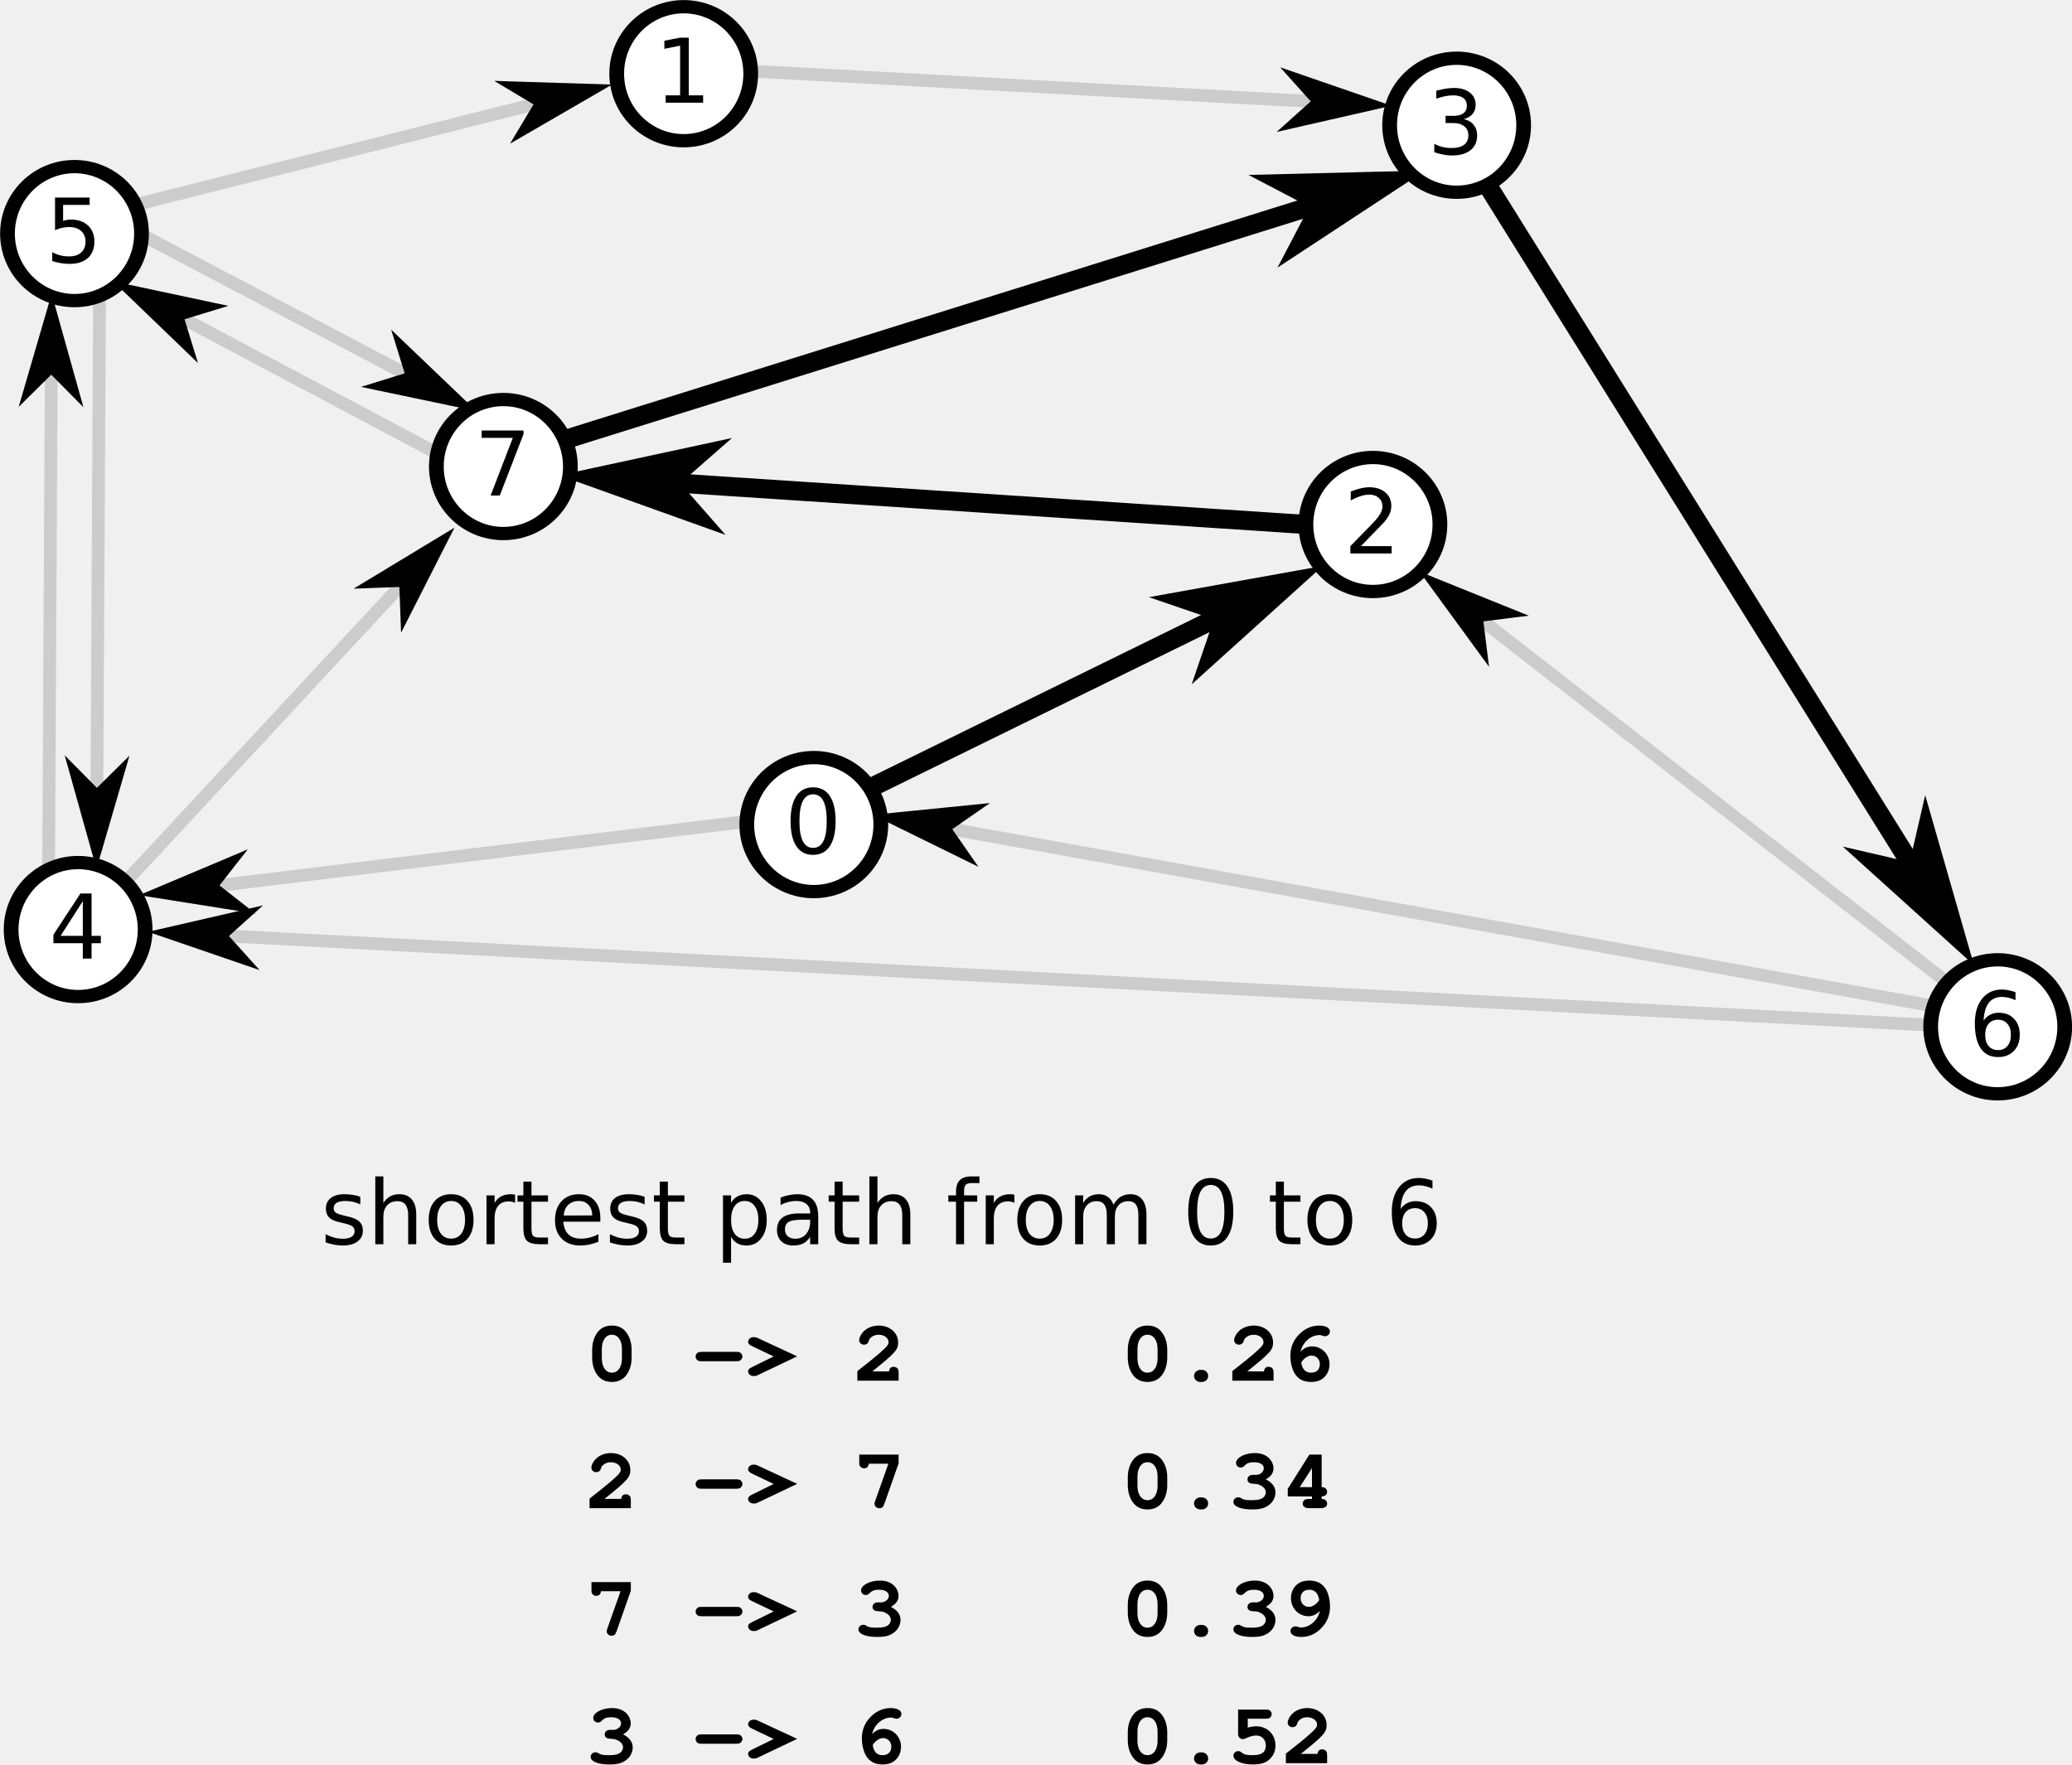
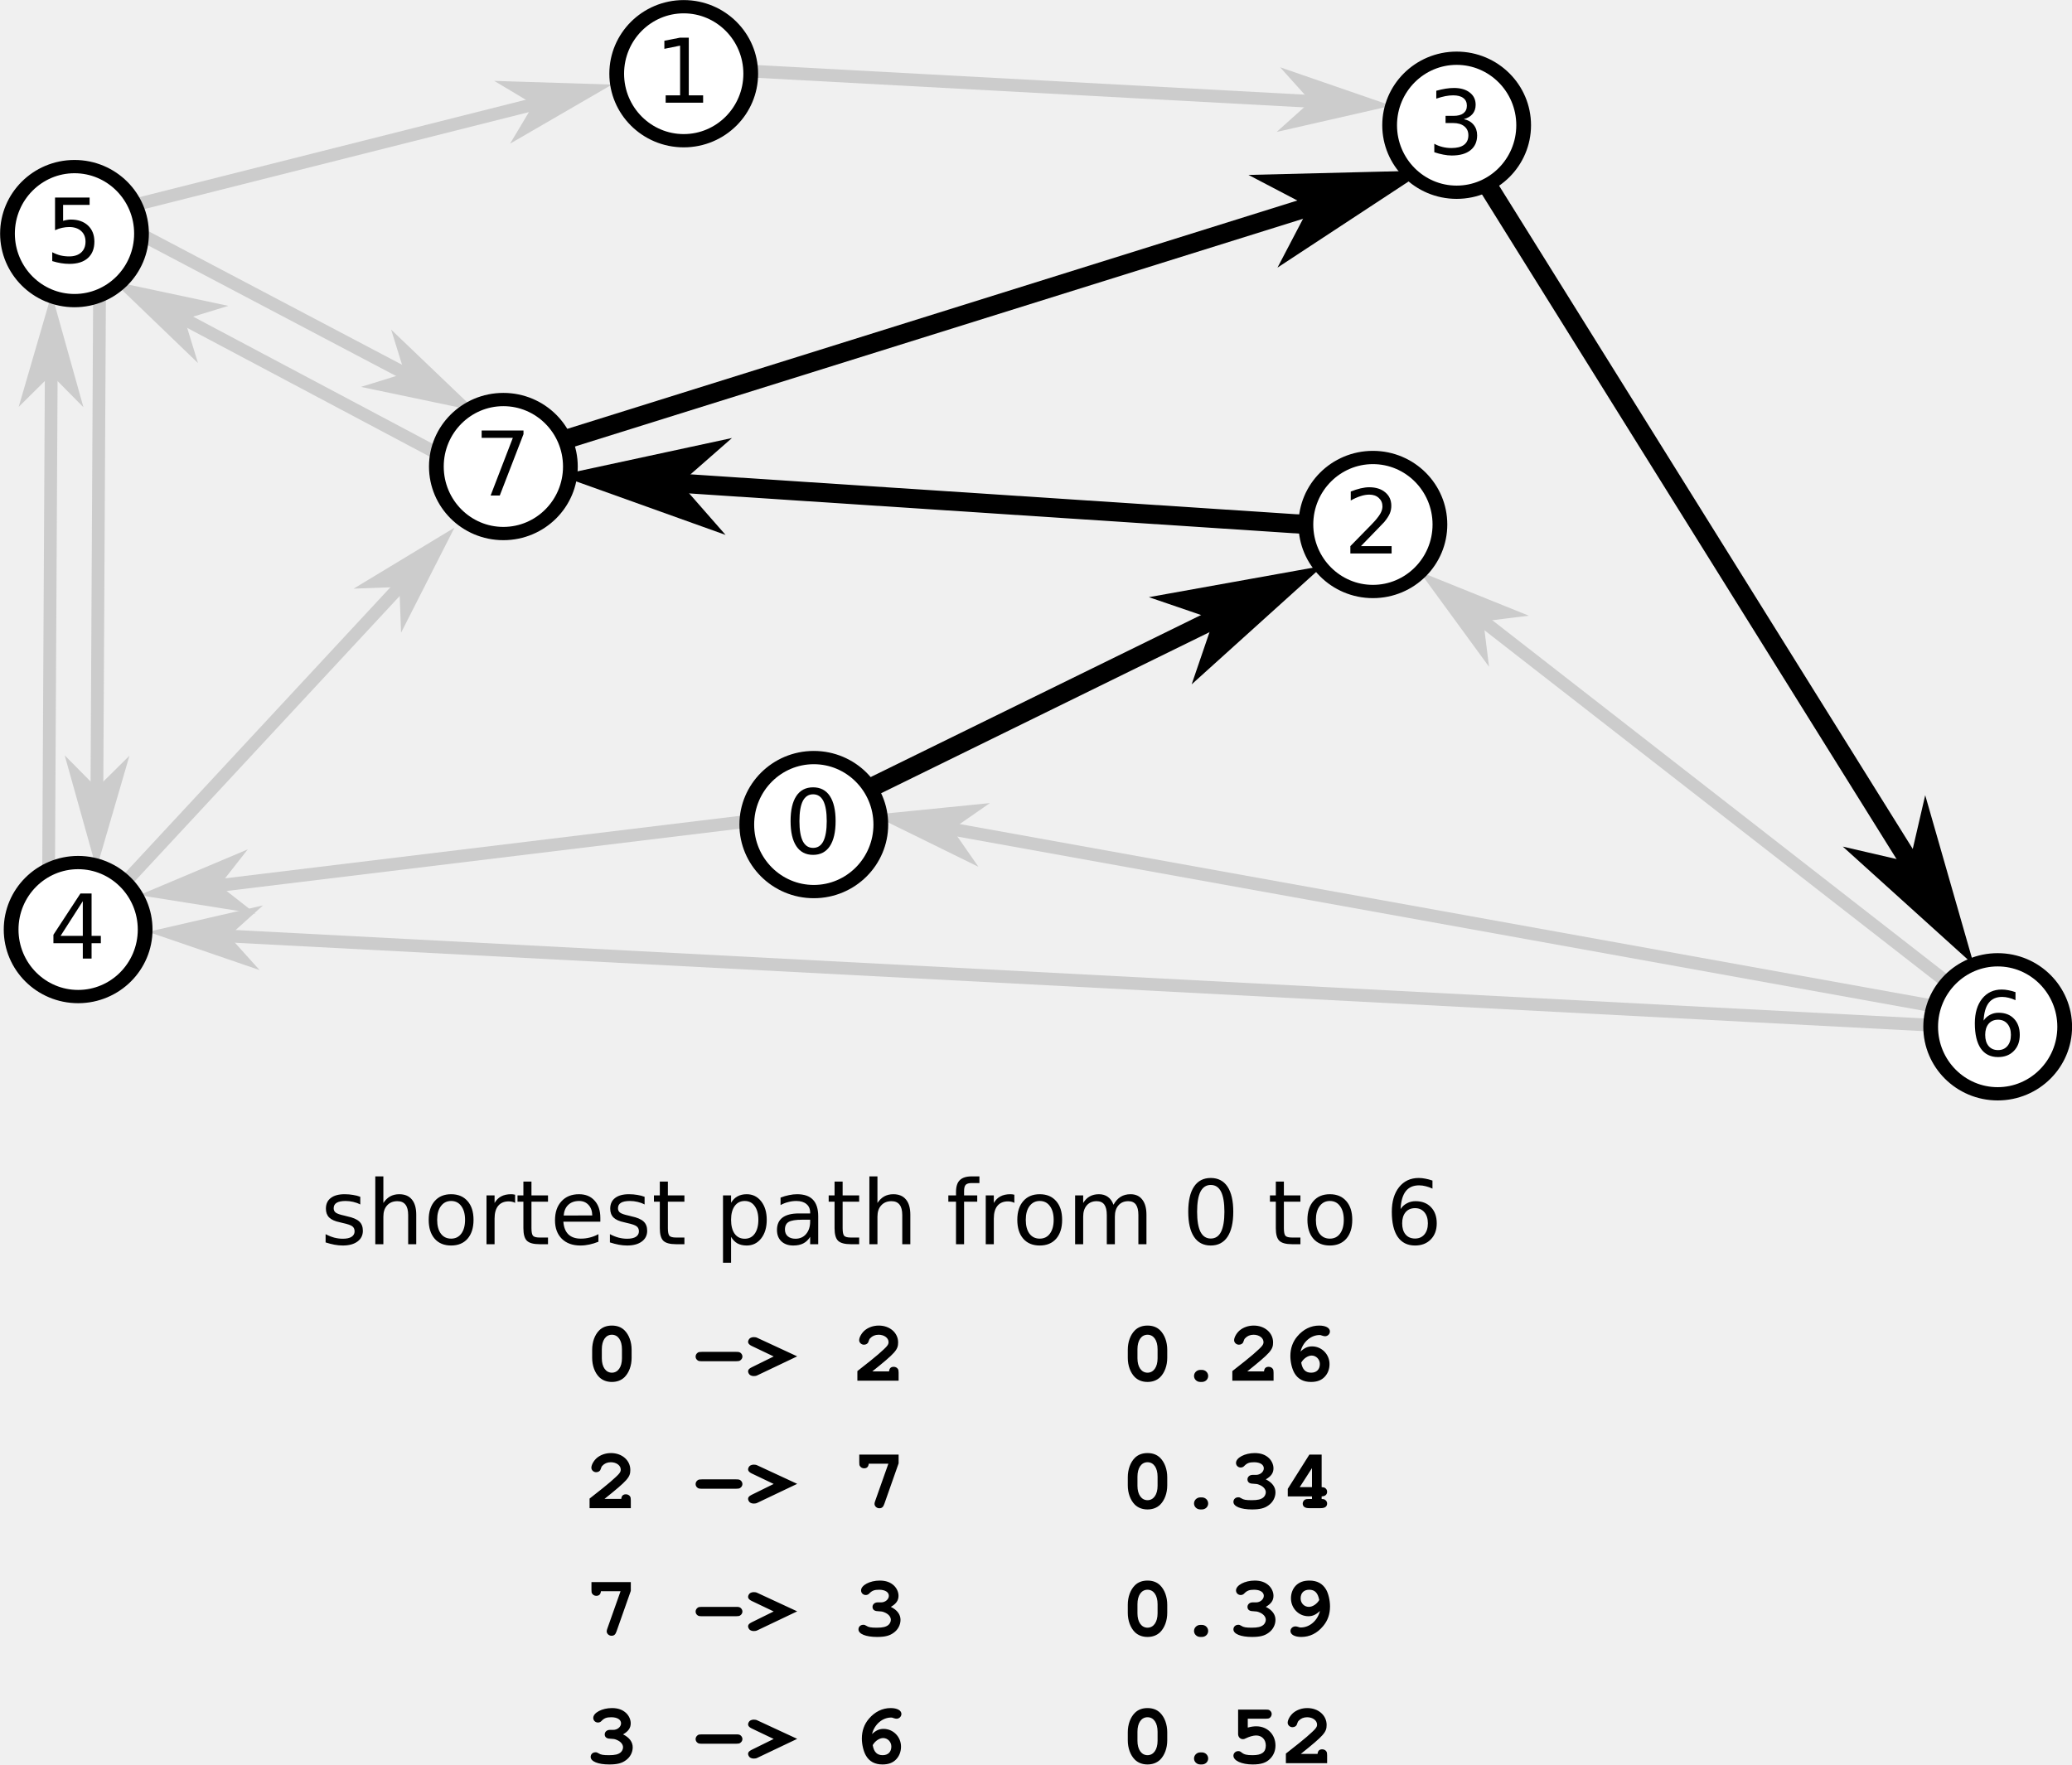
<svg xmlns="http://www.w3.org/2000/svg" width="324.955" height="276.797" id="svg3199" version="1.1">
  <defs id="defs3201">
+     <marker style="overflow:visible;" id="marker4595" refX="0.0" refY="0.0" orient="auto">
+       <path transform="scale(0.4) rotate(180) translate(10,0)" style="fill-rule:evenodd;stroke:#cccccc;stroke-width:1pt;stroke-opacity:1;fill:#cccccc;fill-opacity:1" d="M 0.0,0.0 L 5.0,-5.0 L -12.5,0.0 L 5.0,5.0 L 0.0,0.0 z " id="path4597" />
+     </marker>
+     <marker style="overflow:visible;" id="marker4591" refX="0.0" refY="0.0" orient="auto">
+       <path transform="scale(0.4) rotate(180) translate(10,0)" style="fill-rule:evenodd;stroke:#cccccc;stroke-width:1pt;stroke-opacity:1;fill:#cccccc;fill-opacity:1" d="M 0.0,0.0 L 5.0,-5.0 L -12.5,0.0 L 5.0,5.0 L 0.0,0.0 z " id="path4593" />
+     </marker>
+     <marker style="overflow:visible;" id="marker4587" refX="0.0" refY="0.0" orient="auto">
+       <path transform="scale(0.4) rotate(180) translate(10,0)" style="fill-rule:evenodd;stroke:#cccccc;stroke-width:1pt;stroke-opacity:1;fill:#cccccc;fill-opacity:1" d="M 0.0,0.0 L 5.0,-5.0 L -12.5,0.0 L 5.0,5.0 L 0.0,0.0 z " id="path4589" />
+     </marker>
+     <marker style="overflow:visible;" id="marker4583" refX="0.0" refY="0.0" orient="auto">
+       <path transform="scale(0.4) rotate(180) translate(10,0)" style="fill-rule:evenodd;stroke:#cccccc;stroke-width:1pt;stroke-opacity:1;fill:#cccccc;fill-opacity:1" d="M 0.0,0.0 L 5.0,-5.0 L -12.5,0.0 L 5.0,5.0 L 0.0,0.0 z " id="path4585" />
+     </marker>
+     <marker style="overflow:visible;" id="marker4579" refX="0.0" refY="0.0" orient="auto">
+       <path transform="scale(0.4) rotate(180) translate(10,0)" style="fill-rule:evenodd;stroke:#cccccc;stroke-width:1pt;stroke-opacity:1;fill:#cccccc;fill-opacity:1" d="M 0.0,0.0 L 5.0,-5.0 L -12.5,0.0 L 5.0,5.0 L 0.0,0.0 z " id="path4581" />
+     </marker>
+     <marker orient="auto" refY="0.0" refX="0.0" id="marker4575" style="overflow:visible;">
+       <path id="path4577" d="M 0.0,0.0 L 5.0,-5.0 L -12.5,0.0 L 5.0,5.0 L 0.0,0.0 z " style="fill-rule:evenodd;stroke:#cccccc;stroke-width:1pt;stroke-opacity:1;fill:#cccccc;fill-opacity:1" transform="scale(0.4) rotate(180) translate(10,0)" />
+     </marker>
+     <marker style="overflow:visible;" id="marker4571" refX="0.0" refY="0.0" orient="auto">
+       <path transform="scale(0.4) rotate(180) translate(10,0)" style="fill-rule:evenodd;stroke:#cccccc;stroke-width:1pt;stroke-opacity:1;fill:#cccccc;fill-opacity:1" d="M 0.0,0.0 L 5.0,-5.0 L -12.5,0.0 L 5.0,5.0 L 0.0,0.0 z " id="path4573" />
+     </marker>
+     <marker style="overflow:visible;" id="marker4567" refX="0.0" refY="0.0" orient="auto">
+       <path transform="scale(0.4) rotate(180) translate(10,0)" style="fill-rule:evenodd;stroke:#cccccc;stroke-width:1pt;stroke-opacity:1;fill:#cccccc;fill-opacity:1" d="M 0.0,0.0 L 5.0,-5.0 L -12.5,0.0 L 5.0,5.0 L 0.0,0.0 z " id="path4569" />
+     </marker>
+     <marker style="overflow:visible;" id="marker4563" refX="0.0" refY="0.0" orient="auto">
+       <path transform="scale(0.4) rotate(180) translate(10,0)" style="fill-rule:evenodd;stroke:#cccccc;stroke-width:1pt;stroke-opacity:1;fill:#cccccc;fill-opacity:1" d="M 0.0,0.0 L 5.0,-5.0 L -12.5,0.0 L 5.0,5.0 L 0.0,0.0 z " id="path4565" />
+     </marker>
+     <marker orient="auto" refY="0.0" refX="0.0" id="marker4559" style="overflow:visible;">
+       <path id="path4561" d="M 0.0,0.0 L 5.0,-5.0 L -12.5,0.0 L 5.0,5.0 L 0.0,0.0 z " style="fill-rule:evenodd;stroke:#cccccc;stroke-width:1pt;stroke-opacity:1;fill:#cccccc;fill-opacity:1" transform="scale(0.4) rotate(180) translate(10,0)" />
+     </marker>
+     <marker orient="auto" refY="0.0" refX="0.0" id="marker4556" style="overflow:visible;">
+       <path id="path4309" d="M 0.0,0.0 L 5.0,-5.0 L -12.5,0.0 L 5.0,5.0 L 0.0,0.0 z " style="fill-rule:evenodd;stroke:#cccccc;stroke-width:1pt;stroke-opacity:1;fill:#cccccc;fill-opacity:1" transform="scale(0.4) rotate(180) translate(10,0)" />
+     </marker>
    <marker orient="auto" refY="0" refX="0" id="Arrow1Mstart" style="overflow:visible">
      <path id="path5684" d="M 0,0 5,-5 -12.5,0 5,5 0,0 z" style="fill-rule:evenodd;stroke:#000000;stroke-width:1pt" transform="matrix(0.4,0,0,0.4,4,0)" />
    </marker>
    <marker orient="auto" refY="0" refX="0" id="Arrow1Mend" style="overflow:visible">
      <path id="path5890" d="M 0,0 5,-5 -12.5,0 5,5 0,0 z" style="fill-rule:evenodd;stroke:#000000;stroke-width:1pt" transform="matrix(-0.4,0,0,-0.4,-4,0)" />
    </marker>
    <marker orient="auto" refY="0" refX="0" id="marker3147" style="overflow:visible">
      <path id="path3149" d="M 0,0 5,-5 -12.5,0 5,5 0,0 z" style="fill-rule:evenodd;stroke:#000000;stroke-width:1pt" transform="matrix(-0.4,0,0,-0.4,-4,0)" />
    </marker>
  </defs>
  <g id="layer1" transform="translate(-197.1225,-114.5605)">
-     <path style="fill:none;stroke:#cccccc;stroke-width:2;stroke-linecap:butt;stroke-linejoin:miter;stroke-opacity:1;marker-end:url(#marker3147);stroke-miterlimit:4;stroke-dasharray:none" d="M 78.287,76.282 21.213,45.977" id="path8792" transform="translate(197.1225,114.5605)" />
-     <path style="fill:none;stroke:#cccccc;stroke-width:2;stroke-linecap:butt;stroke-linejoin:miter;stroke-opacity:1;marker-end:url(#marker3147);stroke-miterlimit:4;stroke-dasharray:none" d="m 14.647,32.845 56.569,29.799" id="path8980" transform="translate(197.1225,114.5605)" />
-     <path style="fill:none;stroke:#cccccc;stroke-width:2;stroke-linecap:butt;stroke-linejoin:miter;stroke-opacity:1;marker-end:url(#marker3147);stroke-miterlimit:4;stroke-dasharray:none" d="M 7.576,145.477 8.081,50.018" id="path7890" transform="translate(197.1225,114.5605)" />
-     <path style="fill:none;stroke:#cccccc;stroke-width:2;stroke-linecap:butt;stroke-linejoin:miter;stroke-opacity:1;stroke-miterlimit:4;stroke-dasharray:none;marker-end:url(#marker3147)" d="M 15.657,37.391 15.152,132.345" id="path8604" transform="translate(197.1225,114.5605)" />
-     <path style="fill:none;stroke:#cccccc;stroke-width:2;stroke-linecap:butt;stroke-linejoin:miter;stroke-miterlimit:4;stroke-opacity:1;stroke-dasharray:none;marker-end:url(#marker3147)" d="m 210,260.219 55.714,-60" id="path6498" />
-     <path style="fill:none;stroke:#cccccc;stroke-width:2;stroke-linecap:butt;stroke-linejoin:miter;stroke-miterlimit:4;stroke-opacity:1;stroke-dasharray:none;marker-end:url(#marker3147)" d="m 510.714,275.934 -286.429,-15" id="path5302" />
-     <path style="fill:none;stroke:#cccccc;stroke-width:2;stroke-linecap:butt;stroke-linejoin:miter;stroke-miterlimit:4;stroke-opacity:1;stroke-dasharray:none;marker-end:url(#marker3147)" d="m 322.857,242.362 -100,12.143" id="path6122" />
-     <path style="fill:none;stroke:#cccccc;stroke-width:2;stroke-linecap:butt;stroke-linejoin:miter;stroke-miterlimit:4;stroke-opacity:1;stroke-dasharray:none;marker-end:url(#marker3147)" d="M 512.143,274.505 337.857,243.076" id="path6310" />
-     <path style="fill:none;stroke:#cccccc;stroke-width:2;stroke-linecap:butt;stroke-linejoin:miter;stroke-miterlimit:4;stroke-opacity:1;stroke-dasharray:none;marker-end:url(#marker3147)" d="M 510,274.505 422.857,206.648" id="path7060" />
+     <path style="fill:none;stroke:#cccccc;stroke-width:2;stroke-linecap:butt;stroke-linejoin:miter;stroke-opacity:1;stroke-miterlimit:4;stroke-dasharray:none;marker-end:url(#marker4575)" d="M 78.287,76.282 21.213,45.977" id="path8792" transform="translate(197.1225,114.5605)" />
+     <path style="fill:none;stroke:#cccccc;stroke-width:2;stroke-linecap:butt;stroke-linejoin:miter;stroke-opacity:1;stroke-miterlimit:4;stroke-dasharray:none;marker-end:url(#marker4595)" d="m 14.647,32.845 56.569,29.799" id="path8980" transform="translate(197.1225,114.5605)" />
+     <path style="fill:none;stroke:#cccccc;stroke-width:2;stroke-linecap:butt;stroke-linejoin:miter;stroke-opacity:1;stroke-miterlimit:4;stroke-dasharray:none;marker-end:url(#marker4579)" d="M 7.576,145.477 8.081,50.018" id="path7890" transform="translate(197.1225,114.5605)" />
+     <path style="fill:none;stroke:#cccccc;stroke-width:2;stroke-linecap:butt;stroke-linejoin:miter;stroke-opacity:1;stroke-miterlimit:4;stroke-dasharray:none;marker-end:url(#marker4583)" d="M 15.657,37.391 15.152,132.345" id="path8604" transform="translate(197.1225,114.5605)" />
+     <path style="fill:none;stroke:#cccccc;stroke-width:2;stroke-linecap:butt;stroke-linejoin:miter;stroke-miterlimit:4;stroke-opacity:1;stroke-dasharray:none;marker-end:url(#marker4587)" d="m 210,260.219 55.714,-60" id="path6498" />
+     <path style="fill:none;stroke:#cccccc;stroke-width:2;stroke-linecap:butt;stroke-linejoin:miter;stroke-miterlimit:4;stroke-opacity:1;stroke-dasharray:none;marker-end:url(#marker4571)" d="m 510.714,275.934 -286.429,-15" id="path5302" />
+     <path style="fill:none;stroke:#cccccc;stroke-width:2;stroke-linecap:butt;stroke-linejoin:miter;stroke-miterlimit:4;stroke-opacity:1;stroke-dasharray:none;marker-end:url(#marker4591)" d="m 322.857,242.362 -100,12.143" id="path6122" />
+     <path style="fill:none;stroke:#cccccc;stroke-width:2;stroke-linecap:butt;stroke-linejoin:miter;stroke-miterlimit:4;stroke-opacity:1;stroke-dasharray:none;marker-end:url(#marker4559)" d="M 512.143,274.505 337.857,243.076" id="path6310" />
+     <path style="fill:none;stroke:#cccccc;stroke-width:2;stroke-linecap:butt;stroke-linejoin:miter;stroke-miterlimit:4;stroke-opacity:1;stroke-dasharray:none;marker-end:url(#marker4563)" d="M 510,274.505 422.857,206.648" id="path7060" />
    <path style="fill:none;stroke:#000000;stroke-width:3;stroke-linecap:butt;stroke-linejoin:miter;stroke-miterlimit:4;stroke-opacity:1;stroke-dasharray:none;marker-end:url(#marker3147)" d="m 323.571,243.076 75.714,-37.143" id="path7248" />
    <path style="fill:none;stroke:#000000;stroke-width:3;stroke-linecap:butt;stroke-linejoin:miter;stroke-miterlimit:4;stroke-opacity:1;stroke-dasharray:none;marker-end:url(#marker3147)" d="M 410,197.362 290.714,189.505" id="path7436" />
    <path style="fill:none;stroke:#000000;stroke-width:3;stroke-linecap:butt;stroke-linejoin:miter;stroke-miterlimit:4;stroke-opacity:1;stroke-dasharray:none;marker-end:url(#marker3147)" d="M 275.714,186.648 415,143.076" id="path7624" />
-     <path style="fill:#cccccc;stroke:#cccccc;stroke-width:2;stroke-linecap:butt;stroke-linejoin:miter;stroke-miterlimit:4;stroke-opacity:1;stroke-dasharray:none;marker-end:url(#marker3147)" d="m 207.143,149.505 82.143,-20.714" id="path3394" />
-     <path style="fill:none;stroke:#cccccc;stroke-width:2;stroke-linecap:butt;stroke-linejoin:miter;stroke-miterlimit:4;stroke-opacity:1;stroke-dasharray:none;marker-end:url(#marker3147)" d="m 305.714,125.219 105.714,5.714" id="path4930" />
+     <path style="fill:#cccccc;stroke:#cccccc;stroke-width:2;stroke-linecap:butt;stroke-linejoin:miter;stroke-miterlimit:4;stroke-opacity:1;stroke-dasharray:none;marker-end:url(#marker4556)" d="m 207.143,149.505 82.143,-20.714" id="path3394" />
+     <path style="fill:none;stroke:#cccccc;stroke-width:2;stroke-linecap:butt;stroke-linejoin:miter;stroke-miterlimit:4;stroke-opacity:1;stroke-dasharray:none;marker-end:url(#marker4567)" d="m 305.714,125.219 105.714,5.714" id="path4930" />
    <path style="fill:none;stroke:#000000;stroke-width:3;stroke-linecap:butt;stroke-linejoin:miter;stroke-miterlimit:4;stroke-opacity:1;stroke-dasharray:none;marker-end:url(#marker3147)" d="m 424.286,133.791 79.286,127.143" id="path5116" />
-     <path style="fill:#ffffff;fill-opacity:1;fill-rule:nonzero;stroke:#000000;stroke-width:2;stroke-linecap:square;stroke-linejoin:miter;stroke-miterlimit:4;stroke-opacity:1;stroke-dasharray:none" id="path2985" d="m 200.01,51.301 c 0,5.579 -4.07,10.102 -9.091,10.102 -5.021,0 -9.091,-4.523 -9.091,-10.102 0,-5.579 4.07,-10.102 9.091,-10.102 5.021,0 9.091,4.523 9.091,10.102 z" transform="matrix(1.15603,0,0,1.040427,104.045,190.5301)" />
+     <path style="fill:#ffffff;fill-opacity:1;fill-rule:nonzero;stroke:#000000;stroke-width:2;stroke-linecap:square;stroke-linejoin:miter;stroke-miterlimit:4;stroke-opacity:1;stroke-dasharray:none" id="path2985" d="m 200.01,51.301 a 9.091,10.102 0 0 1 -9.091,10.102 9.091,10.102 0 0 1 -9.091,-10.102 9.091,10.102 0 0 1 9.091,-10.102 9.091,10.102 0 0 1 9.091,10.102 z" transform="matrix(1.15603,0,0,1.040427,104.045,190.5301)" />
    <text xml:space="preserve" style="font-size:14px;font-style:normal;font-variant:normal;font-weight:normal;font-stretch:normal;line-height:125%;letter-spacing:0px;word-spacing:0px;fill:#000000;fill-opacity:1;stroke:none;font-family:DejaVu Sans;-inkscape-font-specification:DejaVu Sans" x="320.187" y="248.451" id="text2987">
      <tspan id="tspan2989" x="320.187" y="248.451">0</tspan>
    </text>
-     <path style="fill:#ffffff;fill-opacity:1;fill-rule:nonzero;stroke:#000000;stroke-width:2;stroke-linecap:square;stroke-linejoin:miter;stroke-miterlimit:4;stroke-opacity:1;stroke-dasharray:none" id="path2985-1" d="m 200.01,51.301 c 0,5.579 -4.07,10.102 -9.091,10.102 -5.021,0 -9.091,-4.523 -9.091,-10.102 0,-5.579 4.07,-10.102 9.091,-10.102 5.021,0 9.091,4.523 9.091,10.102 z" transform="matrix(1.15603,0,0,1.040427,-11.90212,97.8289)" />
+     <path style="fill:#ffffff;fill-opacity:1;fill-rule:nonzero;stroke:#000000;stroke-width:2;stroke-linecap:square;stroke-linejoin:miter;stroke-miterlimit:4;stroke-opacity:1;stroke-dasharray:none" id="path2985-1" d="m 200.01,51.301 a 9.091,10.102 0 0 1 -9.091,10.102 9.091,10.102 0 0 1 -9.091,-10.102 9.091,10.102 0 0 1 9.091,-10.102 9.091,10.102 0 0 1 9.091,10.102 z" transform="matrix(1.15603,0,0,1.040427,-11.90212,97.8289)" />
    <text xml:space="preserve" style="font-size:14px;font-style:normal;font-variant:normal;font-weight:normal;font-stretch:normal;line-height:125%;letter-spacing:0px;word-spacing:0px;fill:#000000;fill-opacity:1;stroke:none;font-family:DejaVu Sans;-inkscape-font-specification:DejaVu Sans" x="204.24" y="155.75" id="text2987-0">
      <tspan id="tspan2989-7" x="204.24" y="155.75">5</tspan>
    </text>
-     <path style="fill:#ffffff;fill-opacity:1;fill-rule:nonzero;stroke:#000000;stroke-width:2;stroke-linecap:square;stroke-linejoin:miter;stroke-miterlimit:4;stroke-opacity:1;stroke-dasharray:none" id="path2985-9" d="m 200.01,51.301 c 0,5.579 -4.07,10.102 -9.091,10.102 -5.021,0 -9.091,-4.523 -9.091,-10.102 0,-5.579 4.07,-10.102 9.091,-10.102 5.021,0 9.091,4.523 9.091,10.102 z" transform="matrix(1.15603,0,0,1.040427,-11.33106,206.9985)" />
+     <path style="fill:#ffffff;fill-opacity:1;fill-rule:nonzero;stroke:#000000;stroke-width:2;stroke-linecap:square;stroke-linejoin:miter;stroke-miterlimit:4;stroke-opacity:1;stroke-dasharray:none" id="path2985-9" d="m 200.01,51.301 a 9.091,10.102 0 0 1 -9.091,10.102 9.091,10.102 0 0 1 -9.091,-10.102 9.091,10.102 0 0 1 9.091,-10.102 9.091,10.102 0 0 1 9.091,10.102 z" transform="matrix(1.15603,0,0,1.040427,-11.33106,206.9985)" />
    <text xml:space="preserve" style="font-size:14px;font-style:normal;font-variant:normal;font-weight:normal;font-stretch:normal;line-height:125%;letter-spacing:0px;word-spacing:0px;fill:#000000;fill-opacity:1;stroke:none;font-family:DejaVu Sans;-inkscape-font-specification:DejaVu Sans" x="204.811" y="264.919" id="text2987-7">
      <tspan id="tspan2989-4" x="204.811" y="264.919">4</tspan>
    </text>
-     <path style="fill:#ffffff;fill-opacity:1;fill-rule:nonzero;stroke:#000000;stroke-width:2;stroke-linecap:square;stroke-linejoin:miter;stroke-miterlimit:4;stroke-opacity:1;stroke-dasharray:none" id="path2985-3" d="m 200.01,51.301 c 0,5.579 -4.07,10.102 -9.091,10.102 -5.021,0 -9.091,-4.523 -9.091,-10.102 0,-5.579 4.07,-10.102 9.091,-10.102 5.021,0 9.091,4.523 9.091,10.102 z" transform="matrix(1.15603,0,0,1.040427,83.64395,72.7484)" />
+     <path style="fill:#ffffff;fill-opacity:1;fill-rule:nonzero;stroke:#000000;stroke-width:2;stroke-linecap:square;stroke-linejoin:miter;stroke-miterlimit:4;stroke-opacity:1;stroke-dasharray:none" id="path2985-3" d="m 200.01,51.301 a 9.091,10.102 0 0 1 -9.091,10.102 9.091,10.102 0 0 1 -9.091,-10.102 9.091,10.102 0 0 1 9.091,-10.102 9.091,10.102 0 0 1 9.091,10.102 z" transform="matrix(1.15603,0,0,1.040427,83.64395,72.7484)" />
    <text xml:space="preserve" style="font-size:14px;font-style:normal;font-variant:normal;font-weight:normal;font-stretch:normal;line-height:125%;letter-spacing:0px;word-spacing:0px;fill:#000000;fill-opacity:1;stroke:none;font-family:DejaVu Sans;-inkscape-font-specification:DejaVu Sans" x="299.786" y="130.669" id="text2987-9">
      <tspan id="tspan2989-6" x="299.786" y="130.669">1</tspan>
    </text>
-     <path style="fill:#ffffff;fill-opacity:1;fill-rule:nonzero;stroke:#000000;stroke-width:2;stroke-linecap:square;stroke-linejoin:miter;stroke-miterlimit:4;stroke-opacity:1;stroke-dasharray:none" id="path2985-8" d="m 200.01,51.301 c 0,5.579 -4.07,10.102 -9.091,10.102 -5.021,0 -9.091,-4.523 -9.091,-10.102 0,-5.579 4.07,-10.102 9.091,-10.102 5.021,0 9.091,4.523 9.091,10.102 z" transform="matrix(1.15603,0,0,1.040427,55.35968,134.3677)" />
+     <path style="fill:#ffffff;fill-opacity:1;fill-rule:nonzero;stroke:#000000;stroke-width:2;stroke-linecap:square;stroke-linejoin:miter;stroke-miterlimit:4;stroke-opacity:1;stroke-dasharray:none" id="path2985-8" d="m 200.01,51.301 a 9.091,10.102 0 0 1 -9.091,10.102 9.091,10.102 0 0 1 -9.091,-10.102 9.091,10.102 0 0 1 9.091,-10.102 9.091,10.102 0 0 1 9.091,10.102 z" transform="matrix(1.15603,0,0,1.040427,55.35968,134.3677)" />
    <text xml:space="preserve" style="font-size:14px;font-style:normal;font-variant:normal;font-weight:normal;font-stretch:normal;line-height:125%;letter-spacing:0px;word-spacing:0px;fill:#000000;fill-opacity:1;stroke:none;font-family:DejaVu Sans;-inkscape-font-specification:DejaVu Sans" x="271.502" y="192.288" id="text2987-8">
      <tspan id="tspan2989-9" x="271.502" y="192.288">7</tspan>
    </text>
-     <path style="fill:#ffffff;fill-opacity:1;fill-rule:nonzero;stroke:#000000;stroke-width:2;stroke-linecap:square;stroke-linejoin:miter;stroke-miterlimit:4;stroke-opacity:1;stroke-dasharray:none" id="path2985-7" d="m 200.01,51.301 c 0,5.579 -4.07,10.102 -9.091,10.102 -5.021,0 -9.091,-4.523 -9.091,-10.102 0,-5.579 4.07,-10.102 9.091,-10.102 5.021,0 9.091,4.523 9.091,10.102 z" transform="matrix(1.15603,0,0,1.040427,204.8623,80.82962)" />
+     <path style="fill:#ffffff;fill-opacity:1;fill-rule:nonzero;stroke:#000000;stroke-width:2;stroke-linecap:square;stroke-linejoin:miter;stroke-miterlimit:4;stroke-opacity:1;stroke-dasharray:none" id="path2985-7" d="m 200.01,51.301 a 9.091,10.102 0 0 1 -9.091,10.102 9.091,10.102 0 0 1 -9.091,-10.102 9.091,10.102 0 0 1 9.091,-10.102 9.091,10.102 0 0 1 9.091,10.102 z" transform="matrix(1.15603,0,0,1.040427,204.8623,80.82962)" />
    <text xml:space="preserve" style="font-size:14px;font-style:normal;font-variant:normal;font-weight:normal;font-stretch:normal;line-height:125%;letter-spacing:0px;word-spacing:0px;fill:#000000;fill-opacity:1;stroke:none;font-family:DejaVu Sans;-inkscape-font-specification:DejaVu Sans" x="421.004" y="138.75" id="text2987-1">
      <tspan id="tspan2989-1" x="421.004" y="138.75">3</tspan>
    </text>
-     <path style="fill:#ffffff;fill-opacity:1;fill-rule:nonzero;stroke:#000000;stroke-width:2;stroke-linecap:square;stroke-linejoin:miter;stroke-miterlimit:4;stroke-opacity:1;stroke-dasharray:none" id="path2985-98" d="m 200.01,51.301 c 0,5.579 -4.07,10.102 -9.091,10.102 -5.021,0 -9.091,-4.523 -9.091,-10.102 0,-5.579 4.07,-10.102 9.091,-10.102 5.021,0 9.091,4.523 9.091,10.102 z" transform="matrix(1.15603,0,0,1.040427,191.7303,143.4591)" />
+     <path style="fill:#ffffff;fill-opacity:1;fill-rule:nonzero;stroke:#000000;stroke-width:2;stroke-linecap:square;stroke-linejoin:miter;stroke-miterlimit:4;stroke-opacity:1;stroke-dasharray:none" id="path2985-98" d="m 200.01,51.301 a 9.091,10.102 0 0 1 -9.091,10.102 9.091,10.102 0 0 1 -9.091,-10.102 9.091,10.102 0 0 1 9.091,-10.102 9.091,10.102 0 0 1 9.091,10.102 z" transform="matrix(1.15603,0,0,1.040427,191.7303,143.4591)" />
    <text xml:space="preserve" style="font-size:14px;font-style:normal;font-variant:normal;font-weight:normal;font-stretch:normal;line-height:125%;letter-spacing:0px;word-spacing:0px;fill:#000000;fill-opacity:1;stroke:none;font-family:DejaVu Sans;-inkscape-font-specification:DejaVu Sans" x="407.872" y="201.38" id="text2987-11">
      <tspan id="tspan2989-2" x="407.872" y="201.38">2</tspan>
    </text>
-     <path style="fill:#ffffff;fill-opacity:1;fill-rule:nonzero;stroke:#000000;stroke-width:2;stroke-linecap:square;stroke-linejoin:miter;stroke-miterlimit:4;stroke-opacity:1;stroke-dasharray:none" id="path2985-35" d="m 200.01,51.301 c 0,5.579 -4.07,10.102 -9.091,10.102 -5.021,0 -9.091,-4.523 -9.091,-10.102 0,-5.579 4.07,-10.102 9.091,-10.102 5.021,0 9.091,4.523 9.091,10.102 z" transform="matrix(1.15603,0,0,1.040427,289.7151,222.251)" />
+     <path style="fill:#ffffff;fill-opacity:1;fill-rule:nonzero;stroke:#000000;stroke-width:2;stroke-linecap:square;stroke-linejoin:miter;stroke-miterlimit:4;stroke-opacity:1;stroke-dasharray:none" id="path2985-35" d="m 200.01,51.301 a 9.091,10.102 0 0 1 -9.091,10.102 9.091,10.102 0 0 1 -9.091,-10.102 9.091,10.102 0 0 1 9.091,-10.102 9.091,10.102 0 0 1 9.091,10.102 z" transform="matrix(1.15603,0,0,1.040427,289.7151,222.251)" />
    <text xml:space="preserve" style="font-size:14px;font-style:normal;font-variant:normal;font-weight:normal;font-stretch:normal;line-height:125%;letter-spacing:0px;word-spacing:0px;fill:#000000;fill-opacity:1;stroke:none;font-family:DejaVu Sans;-inkscape-font-specification:DejaVu Sans" x="505.857" y="280.172" id="text2987-2">
      <tspan id="tspan2989-20" x="505.857" y="280.172">6</tspan>
    </text>
    <text xml:space="preserve" style="font-size:14px;font-style:normal;font-variant:normal;font-weight:normal;font-stretch:normal;text-align:center;line-height:125%;letter-spacing:0px;word-spacing:0px;text-anchor:middle;fill:#000000;fill-opacity:1;stroke:none;font-family:DejaVu Sans;-inkscape-font-specification:DejaVu Sans" x="346.499" y="309.728" id="text5845-7">
      <tspan x="346.499" y="309.728" id="tspan5849-2">shortest path from 0 to 6</tspan>
    </text>
    <text xml:space="preserve" style="font-size:14px;font-style:normal;font-variant:normal;font-weight:bold;font-stretch:normal;line-height:125%;letter-spacing:0px;word-spacing:0px;fill:#000000;fill-opacity:1;stroke:none;font-family:Courier;-inkscape-font-specification:Sans Bold" x="288.883" y="331.134" id="text3337">
      <tspan id="tspan3339" x="288.883" y="331.134">0 -&gt; 2    0.26</tspan>
    </text>
    <text xml:space="preserve" style="font-size:14px;font-style:normal;font-variant:normal;font-weight:bold;font-stretch:normal;line-height:125%;letter-spacing:0px;word-spacing:0px;fill:#000000;fill-opacity:1;stroke:none;font-family:Courier;-inkscape-font-specification:Sans Bold" x="288.883" y="351.134" id="text3337-2">
      <tspan id="tspan3339-5" x="288.883" y="351.134">2 -&gt; 7    0.34</tspan>
    </text>
    <text xml:space="preserve" style="font-size:14px;font-style:normal;font-variant:normal;font-weight:bold;font-stretch:normal;line-height:125%;letter-spacing:0px;word-spacing:0px;fill:#000000;fill-opacity:1;stroke:none;font-family:Courier;-inkscape-font-specification:Sans Bold" x="288.883" y="371.134" id="text3337-5">
      <tspan id="tspan3339-4" x="288.883" y="371.134">7 -&gt; 3    0.39</tspan>
    </text>
    <text xml:space="preserve" style="font-size:14px;font-style:normal;font-variant:normal;font-weight:bold;font-stretch:normal;line-height:125%;letter-spacing:0px;word-spacing:0px;fill:#000000;fill-opacity:1;stroke:none;font-family:Courier;-inkscape-font-specification:Sans Bold" x="288.883" y="391.134" id="text3337-54">
      <tspan id="tspan3339-1" x="288.883" y="391.134">3 -&gt; 6    0.52</tspan>
    </text>
  </g>
</svg>
